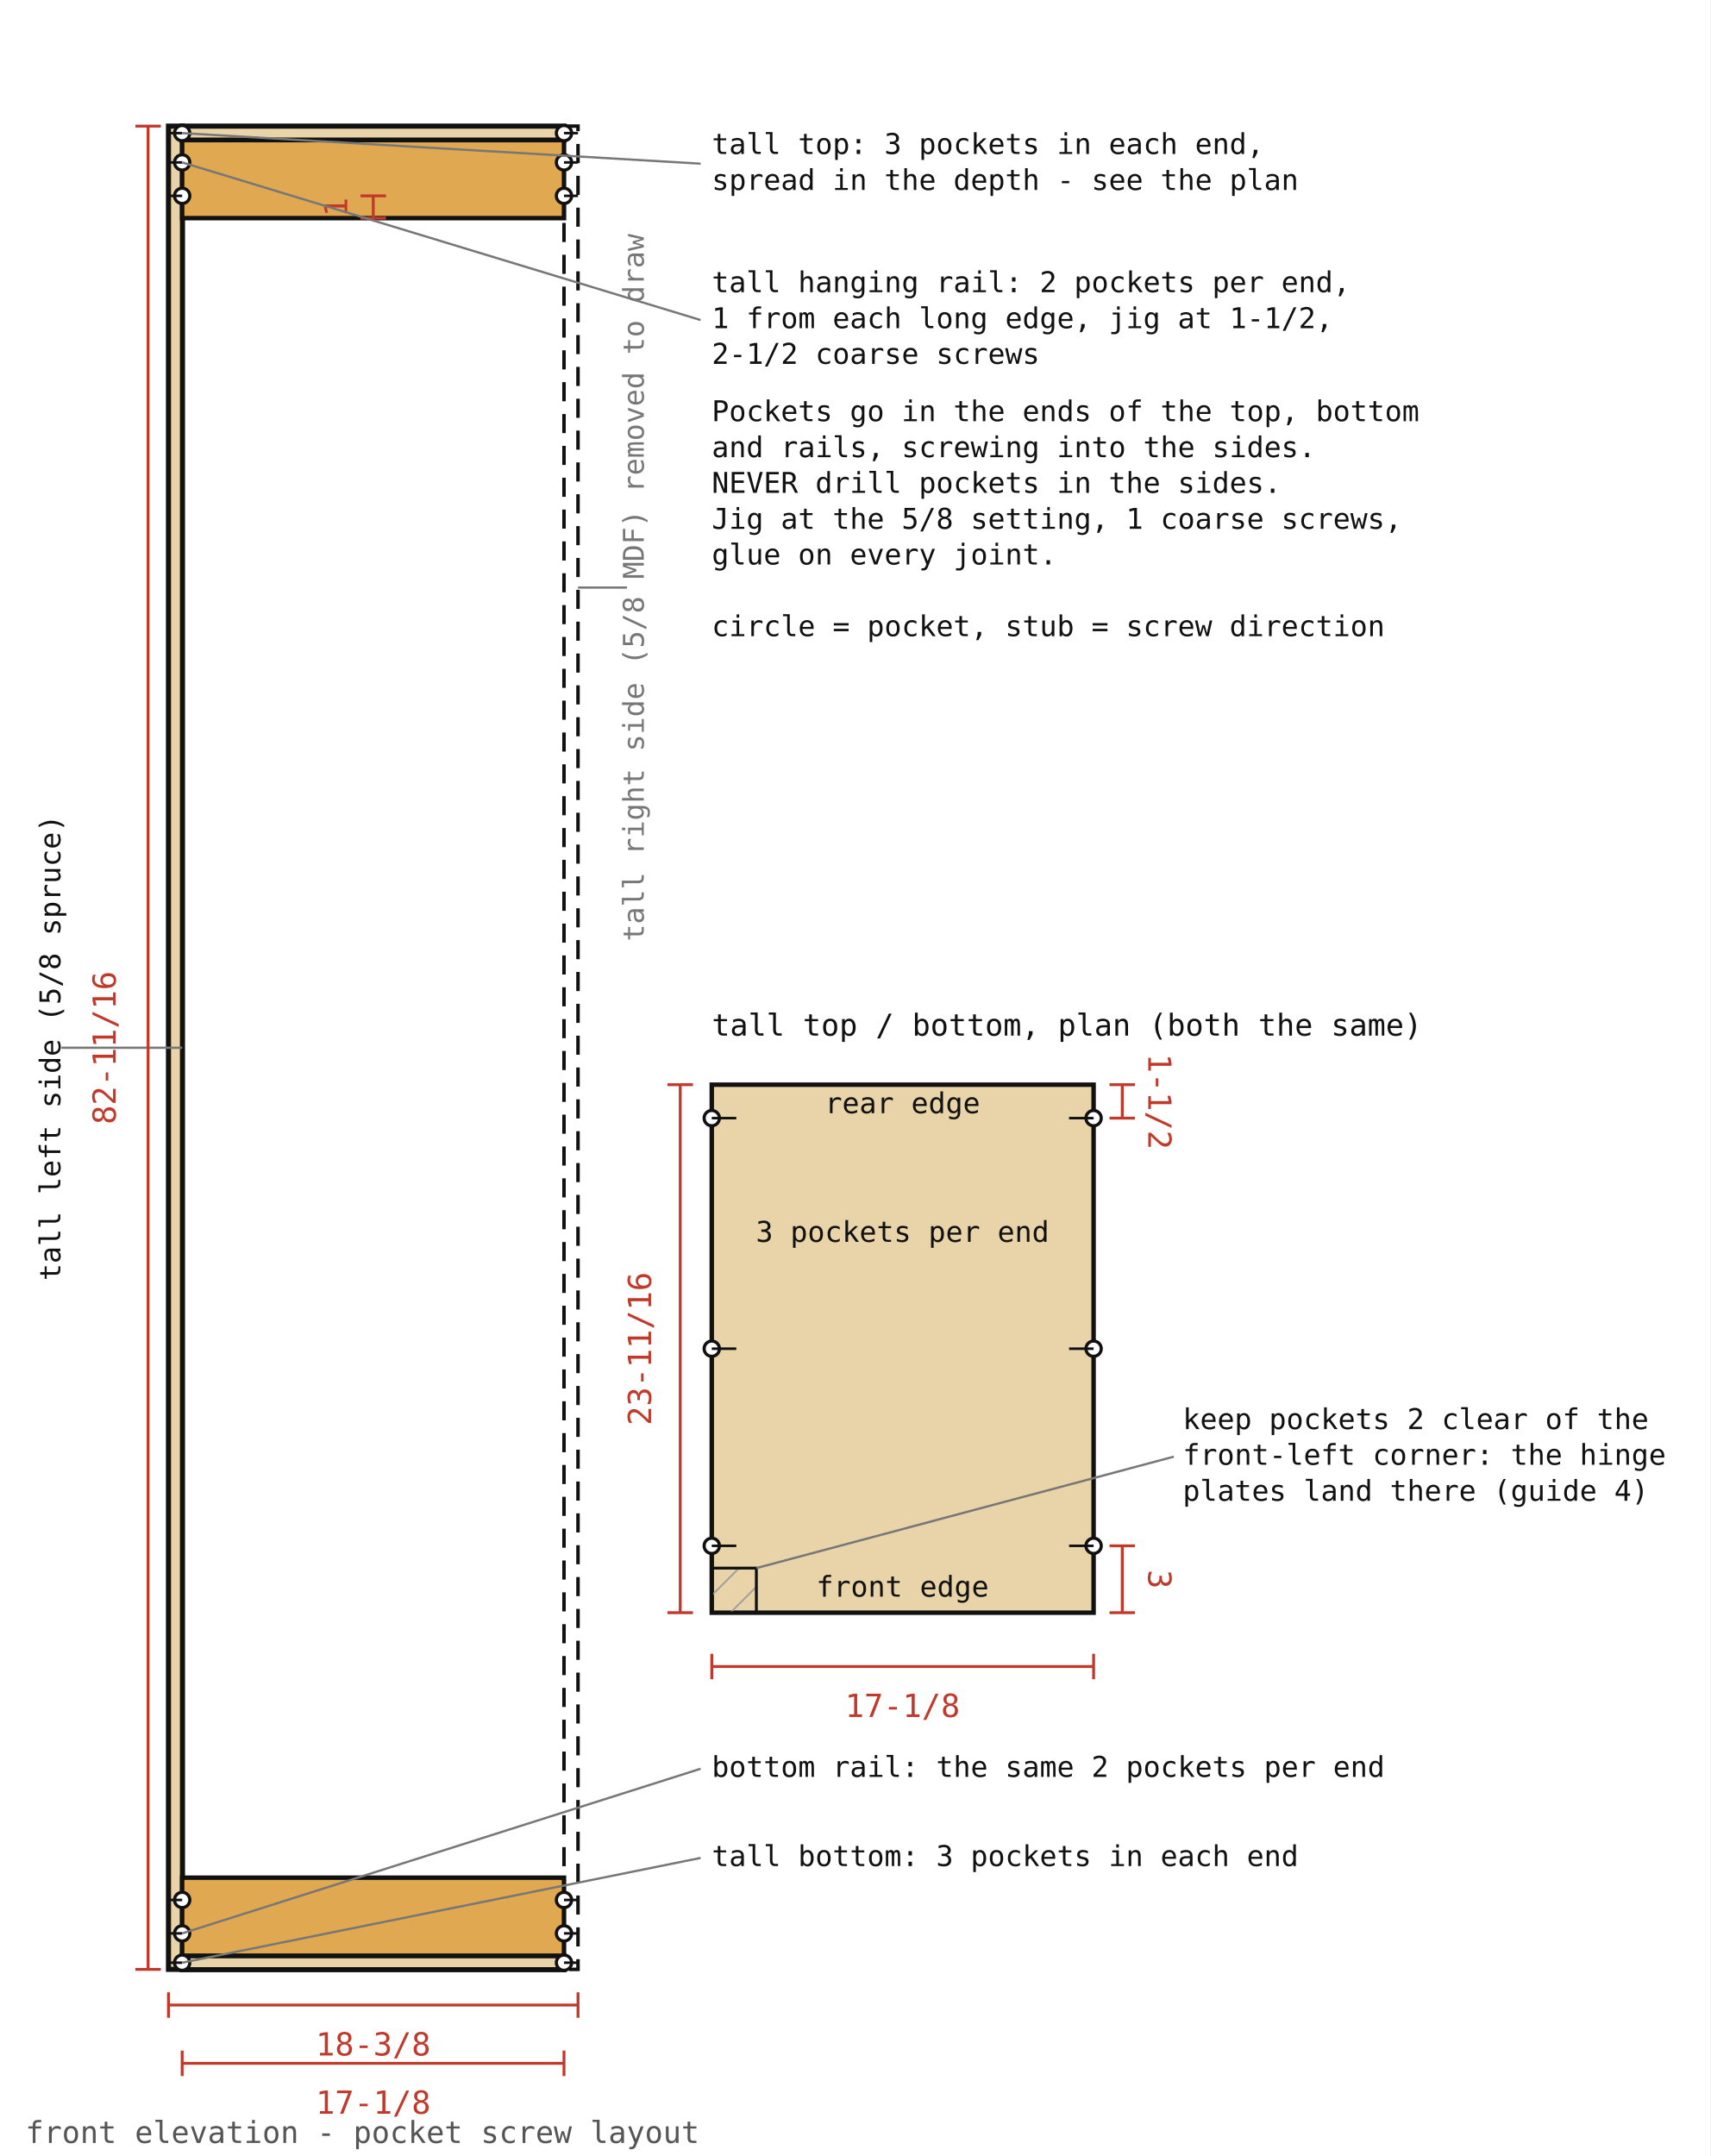
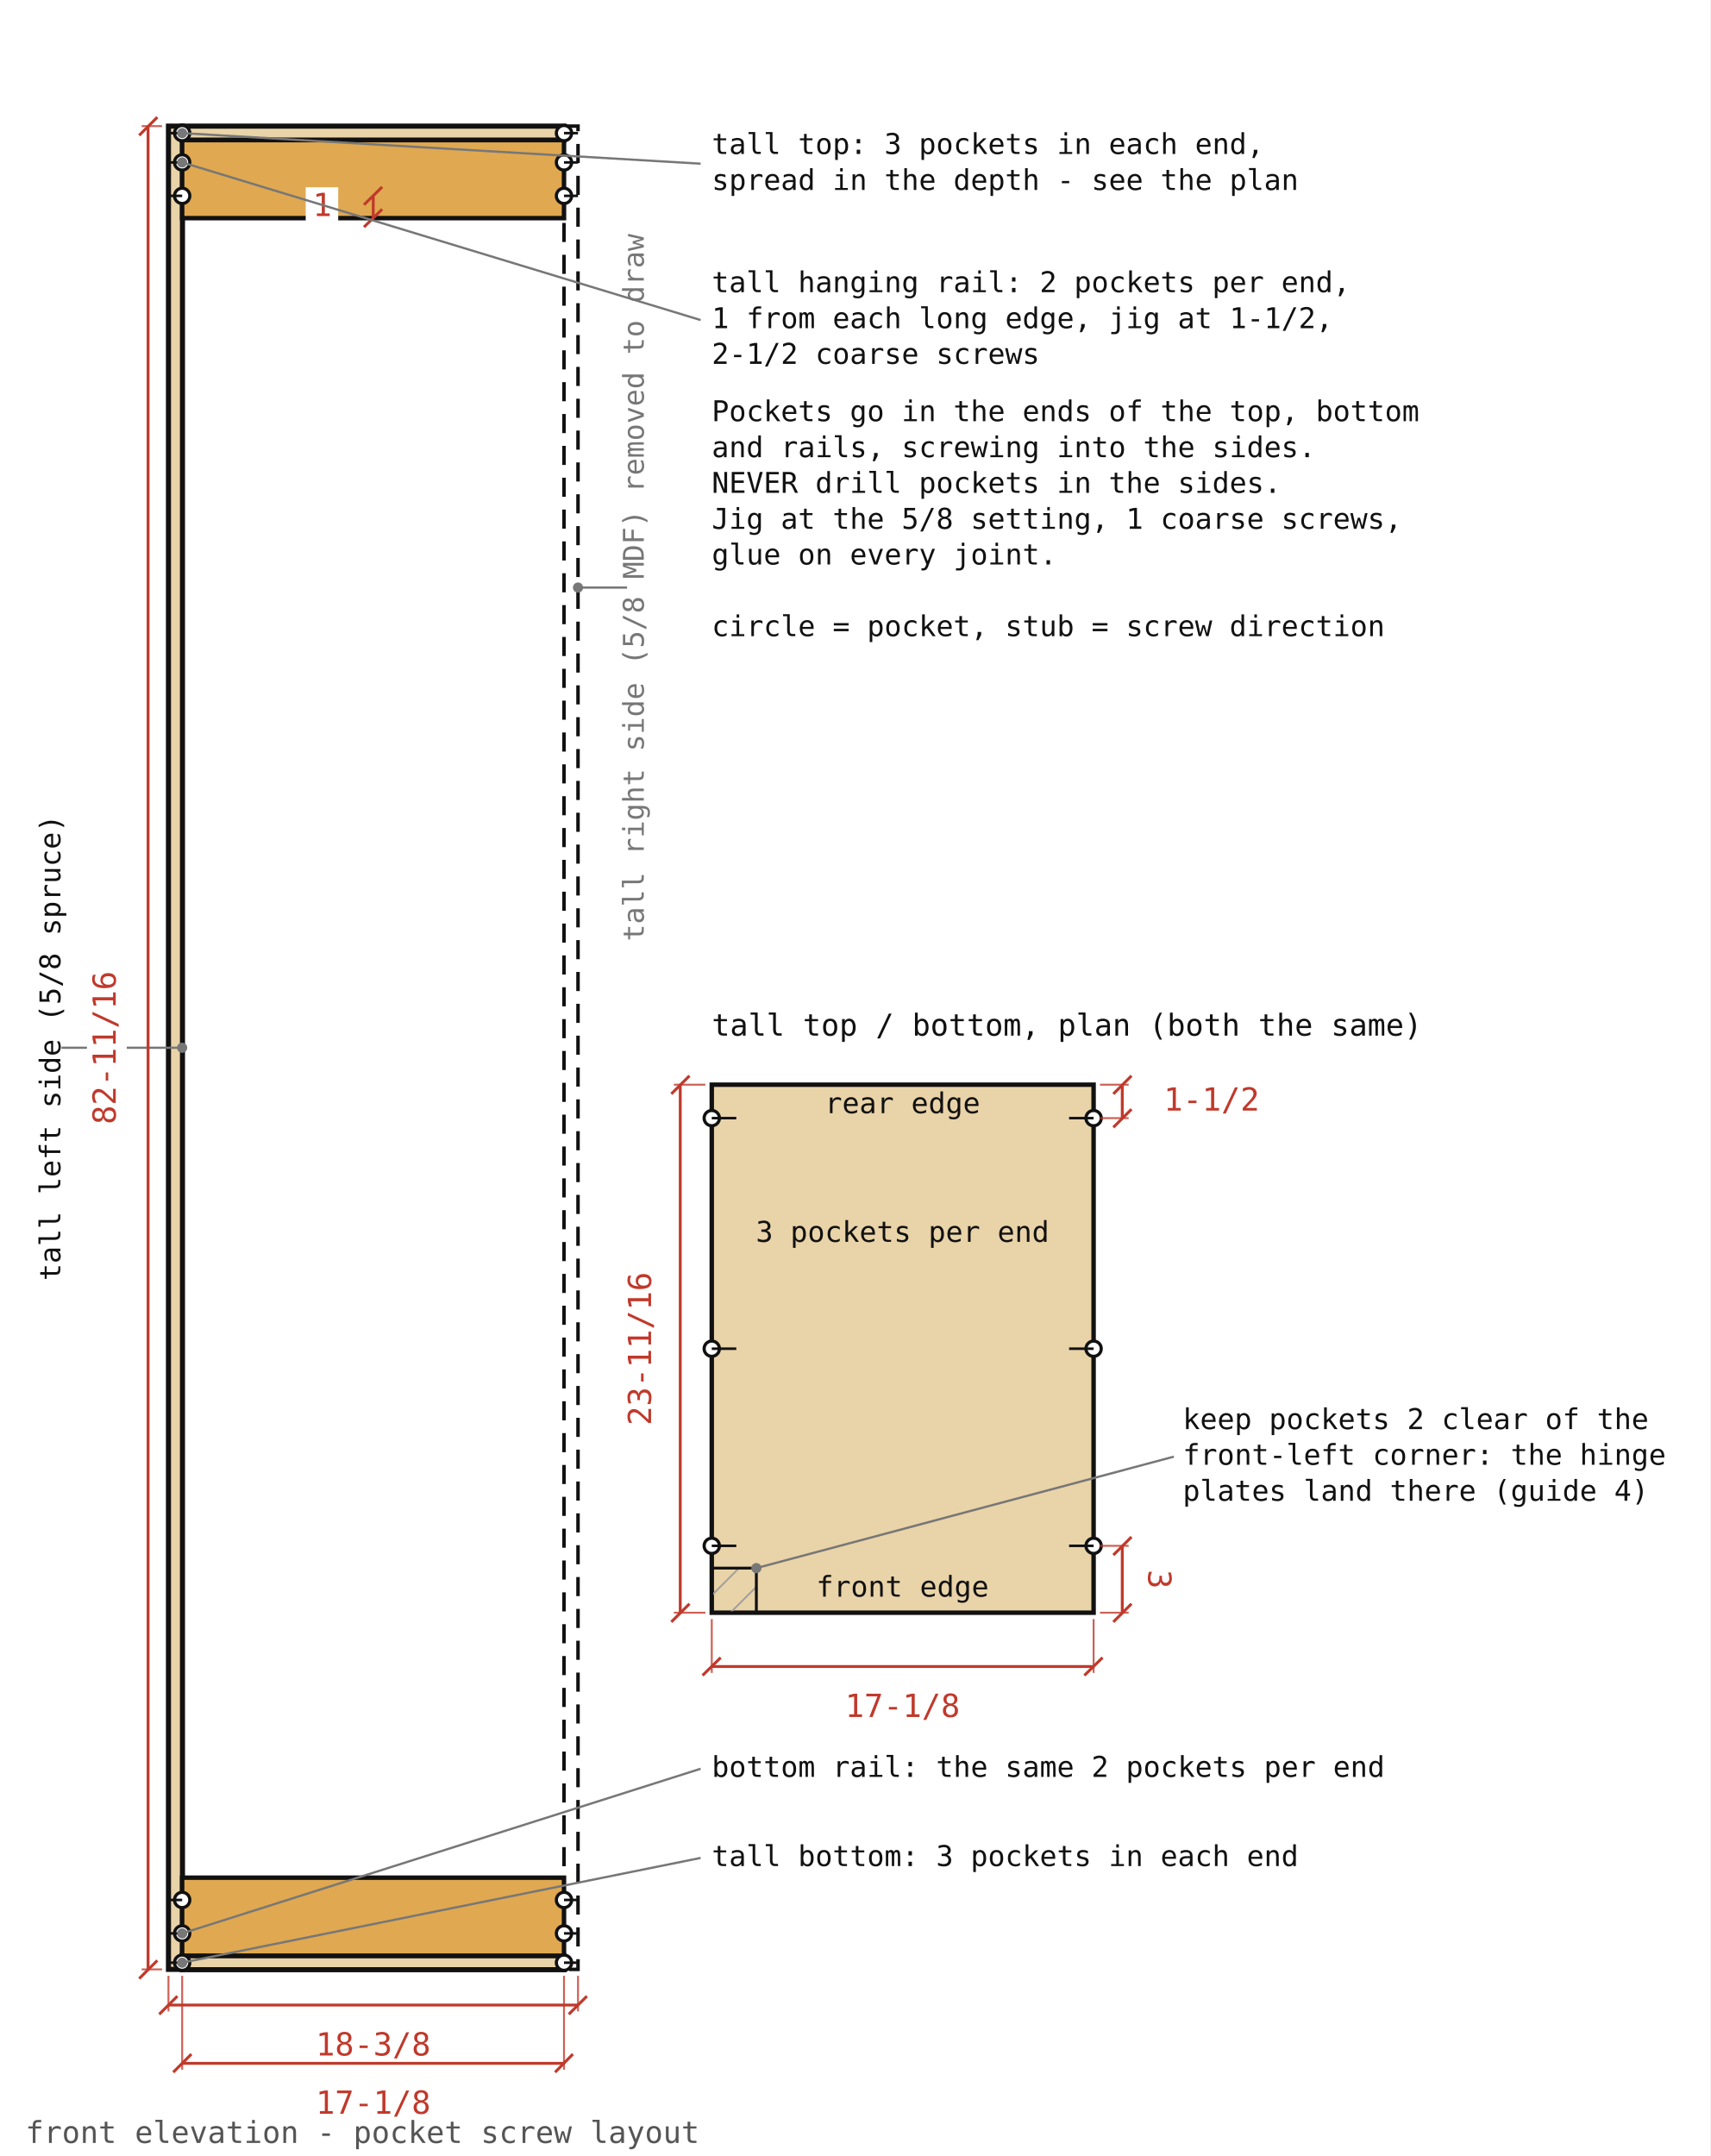
<svg xmlns="http://www.w3.org/2000/svg" viewBox="0 0 537 677" width="537" height="677">
  <defs>
    <pattern id="waste" width="8" height="8" patternUnits="userSpaceOnUse" patternTransform="rotate(45)">
      <line x1="0" y1="0" x2="0" y2="8" stroke="#999" stroke-width="1" />
    </pattern>
  </defs>
  <rect width="100%" height="100%" fill="white" />
  <rect x="52.9" y="39.6" width="4.4" height="578.8" fill="#e9d3a8" stroke="#111" stroke-width="1.6" opacity="1.0" />
  <rect x="177.1" y="39.6" width="4.4" height="578.8" fill="none" stroke="#111" stroke-width="1.1" opacity="1.0" stroke-dasharray="6,4" />
  <rect x="57.2" y="614.1" width="119.9" height="4.4" fill="#e9d3a8" stroke="#111" stroke-width="1.6" opacity="1.0" />
  <rect x="57.2" y="39.6" width="119.9" height="4.4" fill="#e9d3a8" stroke="#111" stroke-width="1.6" opacity="1.0" />
  <rect x="57.2" y="589.6" width="119.9" height="24.5" fill="#e0a850" stroke="#111" stroke-width="1.4" opacity="1.0" />
  <circle cx="57.2" cy="607.1" r="2.4" fill="white" stroke="#111" />
  <line x1="57.2" y1="607.1" x2="52.9" y2="607.1" stroke="#111" stroke-width="0.8" />
  <circle cx="177.1" cy="607.1" r="2.4" fill="white" stroke="#111" />
  <line x1="177.1" y1="607.1" x2="181.5" y2="607.1" stroke="#111" stroke-width="0.8" />
  <circle cx="57.2" cy="596.6" r="2.4" fill="white" stroke="#111" />
  <line x1="57.2" y1="596.6" x2="52.9" y2="596.6" stroke="#111" stroke-width="0.8" />
  <circle cx="177.1" cy="596.6" r="2.4" fill="white" stroke="#111" />
  <line x1="177.1" y1="596.6" x2="181.5" y2="596.6" stroke="#111" stroke-width="0.8" />
  <rect x="57.2" y="44.0" width="119.9" height="24.5" fill="#e0a850" stroke="#111" stroke-width="1.4" opacity="1.0" />
  <circle cx="57.2" cy="61.5" r="2.4" fill="white" stroke="#111" />
  <line x1="57.2" y1="61.5" x2="52.9" y2="61.5" stroke="#111" stroke-width="0.8" />
  <circle cx="177.1" cy="61.5" r="2.4" fill="white" stroke="#111" />
  <line x1="177.1" y1="61.5" x2="181.5" y2="61.5" stroke="#111" stroke-width="0.8" />
  <circle cx="57.2" cy="51.0" r="2.4" fill="white" stroke="#111" />
  <line x1="57.2" y1="51.0" x2="52.9" y2="51.0" stroke="#111" stroke-width="0.8" />
  <circle cx="177.1" cy="51.0" r="2.4" fill="white" stroke="#111" />
  <line x1="177.1" y1="51.0" x2="181.5" y2="51.0" stroke="#111" stroke-width="0.8" />
  <circle cx="57.2" cy="616.3" r="2.4" fill="white" stroke="#111" />
  <line x1="57.2" y1="616.3" x2="52.9" y2="616.3" stroke="#111" stroke-width="0.8" />
  <circle cx="177.1" cy="616.3" r="2.4" fill="white" stroke="#111" />
  <line x1="177.1" y1="616.3" x2="181.5" y2="616.3" stroke="#111" stroke-width="0.8" />
  <circle cx="57.2" cy="41.8" r="2.4" fill="white" stroke="#111" />
  <line x1="57.2" y1="41.8" x2="52.9" y2="41.8" stroke="#111" stroke-width="0.8" />
  <circle cx="177.1" cy="41.8" r="2.4" fill="white" stroke="#111" />
  <line x1="177.1" y1="41.8" x2="181.5" y2="41.8" stroke="#111" stroke-width="0.8" />
  <text x="16.4" y="329.0" font-size="9.0" text-anchor="middle" fill="#111" font-weight="normal" dominant-baseline="middle" font-family="Menlo, Consolas, monospace" transform="rotate(-90 16.4 329.0)">tall left side (5/8 spruce)</text>
-   <line x1="19.3" y1="329.0" x2="57.2" y2="329.0" stroke="#777" stroke-width="0.7" />
+   <line x1="57.2" y1="329.0" x2="19.3" y2="329.0" stroke="#777" stroke-width="0.7" />
+   <circle cx="57.2" cy="329.0" r="1.6" fill="#777" stroke="none" />
  <text x="199.6" y="184.5" font-size="9.0" text-anchor="middle" fill="#777" font-weight="normal" dominant-baseline="middle" font-family="Menlo, Consolas, monospace" transform="rotate(-90 199.6 184.5)">tall right side (5/8 MDF) removed to draw</text>
-   <line x1="196.9" y1="184.5" x2="181.5" y2="184.5" stroke="#777" stroke-width="0.7" />
+   <line x1="181.5" y1="184.5" x2="196.9" y2="184.5" stroke="#777" stroke-width="0.7" />
+   <circle cx="181.5" cy="184.5" r="1.6" fill="#777" stroke="none" />
  <line x1="52.9" y1="629.6" x2="181.5" y2="629.6" stroke="#c0392b" stroke-width="0.9" />
-   <line x1="52.9" y1="625.6" x2="52.9" y2="633.6" stroke="#c0392b" stroke-width="0.9" />
-   <line x1="181.5" y1="625.6" x2="181.5" y2="633.6" stroke="#c0392b" stroke-width="0.9" />
+   <line x1="50.0" y1="632.5" x2="55.7" y2="626.8" stroke="#c0392b" stroke-width="0.9" />
+   <line x1="178.6" y1="632.5" x2="184.3" y2="626.8" stroke="#c0392b" stroke-width="0.9" />
+   <line x1="52.9" y1="620.4" x2="52.9" y2="631.6" stroke="#c0392b" stroke-width="0.6" opacity="0.8" />
+   <line x1="181.5" y1="620.4" x2="181.5" y2="631.6" stroke="#c0392b" stroke-width="0.6" opacity="0.8" />
+   <rect x="96.6" y="636.4" width="41.2" height="12.5" fill="white" stroke="none" />
  <text x="117.2" y="642.6" font-size="10" text-anchor="middle" fill="#c0392b" font-weight="normal" dominant-baseline="middle" font-family="Menlo, Consolas, monospace">18-3/8</text>
  <line x1="57.2" y1="647.9" x2="177.1" y2="647.9" stroke="#c0392b" stroke-width="0.9" />
-   <line x1="57.2" y1="643.9" x2="57.2" y2="651.9" stroke="#c0392b" stroke-width="0.9" />
-   <line x1="177.1" y1="643.9" x2="177.1" y2="651.9" stroke="#c0392b" stroke-width="0.9" />
+   <line x1="54.4" y1="650.7" x2="60.1" y2="645.0" stroke="#c0392b" stroke-width="0.9" />
+   <line x1="174.3" y1="650.7" x2="179.9" y2="645.0" stroke="#c0392b" stroke-width="0.9" />
+   <line x1="57.2" y1="620.4" x2="57.2" y2="649.9" stroke="#c0392b" stroke-width="0.6" opacity="0.8" />
+   <line x1="177.1" y1="620.4" x2="177.1" y2="649.9" stroke="#c0392b" stroke-width="0.6" opacity="0.8" />
+   <rect x="96.6" y="654.6" width="41.2" height="12.5" fill="white" stroke="none" />
  <text x="117.2" y="660.9" font-size="10" text-anchor="middle" fill="#c0392b" font-weight="normal" dominant-baseline="middle" font-family="Menlo, Consolas, monospace">17-1/8</text>
  <line x1="46.5" y1="618.4" x2="46.5" y2="39.6" stroke="#c0392b" stroke-width="0.9" />
-   <line x1="42.5" y1="618.4" x2="50.5" y2="618.4" stroke="#c0392b" stroke-width="0.9" />
-   <line x1="42.5" y1="39.6" x2="50.5" y2="39.6" stroke="#c0392b" stroke-width="0.9" />
+   <line x1="43.7" y1="621.3" x2="49.4" y2="615.6" stroke="#c0392b" stroke-width="0.9" />
+   <line x1="43.7" y1="42.5" x2="49.4" y2="36.8" stroke="#c0392b" stroke-width="0.9" />
+   <line x1="50.9" y1="618.4" x2="44.5" y2="618.4" stroke="#c0392b" stroke-width="0.6" opacity="0.8" />
+   <line x1="50.9" y1="39.6" x2="44.5" y2="39.6" stroke="#c0392b" stroke-width="0.6" opacity="0.8" />
+   <rect x="6.7" y="322.8" width="53.6" height="12.5" fill="white" stroke="none" transform="rotate(-90 33.5 329.0)" />
  <text x="33.5" y="329.0" font-size="10" text-anchor="middle" fill="#c0392b" dominant-baseline="middle" font-family="Menlo, Consolas, monospace" transform="rotate(-90 33.5 329.0)">82-11/16</text>
  <line x1="117.2" y1="68.5" x2="117.2" y2="61.5" stroke="#c0392b" stroke-width="0.9" />
-   <line x1="113.2" y1="68.5" x2="121.2" y2="68.5" stroke="#c0392b" stroke-width="0.9" />
-   <line x1="113.2" y1="61.5" x2="121.2" y2="61.5" stroke="#c0392b" stroke-width="0.9" />
-   <text x="106.2" y="65.0" font-size="10" text-anchor="middle" fill="#c0392b" dominant-baseline="middle" font-family="Menlo, Consolas, monospace" transform="rotate(-90 106.2 65.0)">1</text>
+   <line x1="114.3" y1="71.3" x2="120.0" y2="65.7" stroke="#c0392b" stroke-width="0.9" />
+   <line x1="114.3" y1="64.3" x2="120.0" y2="58.7" stroke="#c0392b" stroke-width="0.9" />
+   <rect x="96.0" y="58.8" width="10.2" height="12.5" fill="white" stroke="none" />
+   <text x="104.2" y="65.0" font-size="10" text-anchor="end" fill="#c0392b" dominant-baseline="middle" font-family="Menlo, Consolas, monospace">1</text>
  <line x1="57.2" y1="41.8" x2="220.0" y2="51.4" stroke="#777" stroke-width="0.7" />
+   <circle cx="57.2" cy="41.8" r="1.6" fill="#777" stroke="none" />
  <text x="223.5" y="45.8" font-size="9.0" text-anchor="start" fill="#111" font-weight="normal" dominant-baseline="middle" font-family="Menlo, Consolas, monospace">tall top: 3 pockets in each end,</text>
  <text x="223.5" y="57.1" font-size="9.0" text-anchor="start" fill="#111" font-weight="normal" dominant-baseline="middle" font-family="Menlo, Consolas, monospace">spread in the depth - see the plan</text>
  <line x1="57.2" y1="51.0" x2="220.0" y2="100.5" stroke="#777" stroke-width="0.7" />
+   <circle cx="57.2" cy="51.0" r="1.6" fill="#777" stroke="none" />
  <text x="223.5" y="89.2" font-size="9.0" text-anchor="start" fill="#111" font-weight="normal" dominant-baseline="middle" font-family="Menlo, Consolas, monospace">tall hanging rail: 2 pockets per end,</text>
  <text x="223.5" y="100.5" font-size="9.0" text-anchor="start" fill="#111" font-weight="normal" dominant-baseline="middle" font-family="Menlo, Consolas, monospace">1 from each long edge, jig at 1-1/2,</text>
  <text x="223.5" y="111.7" font-size="9.0" text-anchor="start" fill="#111" font-weight="normal" dominant-baseline="middle" font-family="Menlo, Consolas, monospace">2-1/2 coarse screws</text>
  <line x1="57.2" y1="607.1" x2="220.0" y2="555.4" stroke="#777" stroke-width="0.7" />
+   <circle cx="57.2" cy="607.1" r="1.6" fill="#777" stroke="none" />
  <text x="223.5" y="555.4" font-size="9.0" text-anchor="start" fill="#111" font-weight="normal" dominant-baseline="middle" font-family="Menlo, Consolas, monospace">bottom rail: the same 2 pockets per end</text>
  <line x1="57.2" y1="616.3" x2="220.0" y2="583.4" stroke="#777" stroke-width="0.7" />
+   <circle cx="57.2" cy="616.3" r="1.6" fill="#777" stroke="none" />
  <text x="223.5" y="583.4" font-size="9.0" text-anchor="start" fill="#111" font-weight="normal" dominant-baseline="middle" font-family="Menlo, Consolas, monospace">tall bottom: 3 pockets in each end</text>
  <text x="223.5" y="129.7" font-size="9.0" text-anchor="start" fill="#111" font-weight="normal" dominant-baseline="middle" font-family="Menlo, Consolas, monospace">Pockets go in the ends of the top, bottom</text>
  <text x="223.5" y="141.0" font-size="9.0" text-anchor="start" fill="#111" font-weight="normal" dominant-baseline="middle" font-family="Menlo, Consolas, monospace">and rails, screwing into the sides.</text>
  <text x="223.5" y="152.2" font-size="9.0" text-anchor="start" fill="#111" font-weight="normal" dominant-baseline="middle" font-family="Menlo, Consolas, monospace">NEVER drill pockets in the sides.</text>
  <text x="223.5" y="163.5" font-size="9.0" text-anchor="start" fill="#111" font-weight="normal" dominant-baseline="middle" font-family="Menlo, Consolas, monospace">Jig at the 5/8 setting, 1 coarse screws,</text>
  <text x="223.5" y="174.7" font-size="9.0" text-anchor="start" fill="#111" font-weight="normal" dominant-baseline="middle" font-family="Menlo, Consolas, monospace">glue on every joint.</text>
  <text x="223.5" y="186.0" font-size="9.0" text-anchor="start" fill="#111" font-weight="normal" dominant-baseline="middle" font-family="Menlo, Consolas, monospace" />
  <text x="223.5" y="197.2" font-size="9.0" text-anchor="start" fill="#111" font-weight="normal" dominant-baseline="middle" font-family="Menlo, Consolas, monospace">circle = pocket, stub = screw direction</text>
  <rect x="223.5" y="340.6" width="119.9" height="165.8" fill="#e9d3a8" stroke="#111" stroke-width="1.4" opacity="1.0" />
  <rect x="223.5" y="492.4" width="14.0" height="14.0" fill="url(#waste)" stroke="#111" stroke-width="0.9" opacity="1.0" />
  <circle cx="223.5" cy="351.1" r="2.4" fill="white" stroke="#111" />
  <line x1="223.5" y1="351.1" x2="231.2" y2="351.1" stroke="#111" stroke-width="0.8" />
  <circle cx="343.4" cy="351.1" r="2.4" fill="white" stroke="#111" />
  <line x1="343.4" y1="351.1" x2="335.7" y2="351.1" stroke="#111" stroke-width="0.8" />
  <circle cx="223.5" cy="423.5" r="2.4" fill="white" stroke="#111" />
  <line x1="223.5" y1="423.5" x2="231.2" y2="423.5" stroke="#111" stroke-width="0.8" />
  <circle cx="343.4" cy="423.5" r="2.4" fill="white" stroke="#111" />
  <line x1="343.4" y1="423.5" x2="335.7" y2="423.5" stroke="#111" stroke-width="0.8" />
  <circle cx="223.5" cy="485.4" r="2.4" fill="white" stroke="#111" />
  <line x1="223.5" y1="485.4" x2="231.2" y2="485.4" stroke="#111" stroke-width="0.8" />
  <circle cx="343.4" cy="485.4" r="2.4" fill="white" stroke="#111" />
  <line x1="343.4" y1="485.4" x2="335.7" y2="485.4" stroke="#111" stroke-width="0.8" />
  <text x="223.5" y="322.5" font-size="9.5" text-anchor="start" fill="#111" font-weight="normal" dominant-baseline="middle" font-family="Menlo, Consolas, monospace">tall top / bottom, plan (both the same)</text>
  <text x="283.4" y="347.0" font-size="9.0" text-anchor="middle" fill="#111" font-weight="normal" dominant-baseline="middle" font-family="Menlo, Consolas, monospace">rear edge</text>
  <text x="283.4" y="498.8" font-size="9.0" text-anchor="middle" fill="#111" font-weight="normal" dominant-baseline="middle" font-family="Menlo, Consolas, monospace">front edge</text>
  <text x="283.4" y="387.4" font-size="9.0" text-anchor="middle" fill="#111" font-weight="normal" dominant-baseline="middle" font-family="Menlo, Consolas, monospace">3 pockets per end</text>
  <line x1="223.5" y1="523.3" x2="343.4" y2="523.3" stroke="#c0392b" stroke-width="0.9" />
-   <line x1="223.5" y1="519.3" x2="223.5" y2="527.3" stroke="#c0392b" stroke-width="0.9" />
-   <line x1="343.4" y1="519.3" x2="343.4" y2="527.3" stroke="#c0392b" stroke-width="0.9" />
+   <line x1="220.6" y1="526.1" x2="226.3" y2="520.5" stroke="#c0392b" stroke-width="0.9" />
+   <line x1="340.5" y1="526.1" x2="346.2" y2="520.5" stroke="#c0392b" stroke-width="0.9" />
+   <line x1="223.5" y1="508.4" x2="223.5" y2="525.3" stroke="#c0392b" stroke-width="0.6" opacity="0.8" />
+   <line x1="343.4" y1="508.4" x2="343.4" y2="525.3" stroke="#c0392b" stroke-width="0.6" opacity="0.8" />
+   <rect x="262.8" y="530.0" width="41.2" height="12.5" fill="white" stroke="none" />
  <text x="283.4" y="536.3" font-size="10" text-anchor="middle" fill="#c0392b" font-weight="normal" dominant-baseline="middle" font-family="Menlo, Consolas, monospace">17-1/8</text>
  <line x1="213.6" y1="506.4" x2="213.6" y2="340.6" stroke="#c0392b" stroke-width="0.9" />
-   <line x1="209.6" y1="506.4" x2="217.6" y2="506.4" stroke="#c0392b" stroke-width="0.9" />
-   <line x1="209.6" y1="340.6" x2="217.6" y2="340.6" stroke="#c0392b" stroke-width="0.9" />
+   <line x1="210.8" y1="509.3" x2="216.5" y2="503.6" stroke="#c0392b" stroke-width="0.9" />
+   <line x1="210.8" y1="343.5" x2="216.5" y2="337.8" stroke="#c0392b" stroke-width="0.9" />
+   <line x1="221.5" y1="506.4" x2="211.6" y2="506.4" stroke="#c0392b" stroke-width="0.6" opacity="0.8" />
+   <line x1="221.5" y1="340.6" x2="211.6" y2="340.6" stroke="#c0392b" stroke-width="0.6" opacity="0.8" />
+   <rect x="174.8" y="417.3" width="53.6" height="12.5" fill="white" stroke="none" transform="rotate(-90 201.6 423.5)" />
  <text x="201.6" y="423.5" font-size="10" text-anchor="middle" fill="#c0392b" dominant-baseline="middle" font-family="Menlo, Consolas, monospace" transform="rotate(-90 201.6 423.5)">23-11/16</text>
  <line x1="352.4" y1="351.1" x2="352.4" y2="340.6" stroke="#c0392b" stroke-width="0.9" />
-   <line x1="348.4" y1="351.1" x2="356.4" y2="351.1" stroke="#c0392b" stroke-width="0.9" />
-   <line x1="348.4" y1="340.6" x2="356.4" y2="340.6" stroke="#c0392b" stroke-width="0.9" />
-   <text x="363.4" y="345.9" font-size="10" text-anchor="middle" fill="#c0392b" dominant-baseline="middle" font-family="Menlo, Consolas, monospace" transform="rotate(90 363.4 345.9)">1-1/2</text>
+   <line x1="349.6" y1="354.0" x2="355.3" y2="348.3" stroke="#c0392b" stroke-width="0.9" />
+   <line x1="349.6" y1="343.5" x2="355.3" y2="337.8" stroke="#c0392b" stroke-width="0.9" />
+   <line x1="345.4" y1="351.1" x2="354.4" y2="351.1" stroke="#c0392b" stroke-width="0.6" opacity="0.8" />
+   <line x1="345.4" y1="340.6" x2="354.4" y2="340.6" stroke="#c0392b" stroke-width="0.6" opacity="0.8" />
+   <rect x="363.4" y="339.6" width="35.0" height="12.5" fill="white" stroke="none" />
+   <text x="365.4" y="345.9" font-size="10" text-anchor="start" fill="#c0392b" dominant-baseline="middle" font-family="Menlo, Consolas, monospace">1-1/2</text>
  <line x1="352.4" y1="506.4" x2="352.4" y2="485.4" stroke="#c0392b" stroke-width="0.9" />
-   <line x1="348.4" y1="506.4" x2="356.4" y2="506.4" stroke="#c0392b" stroke-width="0.9" />
-   <line x1="348.4" y1="485.4" x2="356.4" y2="485.4" stroke="#c0392b" stroke-width="0.9" />
+   <line x1="349.6" y1="509.3" x2="355.3" y2="503.6" stroke="#c0392b" stroke-width="0.9" />
+   <line x1="349.6" y1="488.3" x2="355.3" y2="482.6" stroke="#c0392b" stroke-width="0.9" />
+   <line x1="345.4" y1="506.4" x2="354.4" y2="506.4" stroke="#c0392b" stroke-width="0.6" opacity="0.8" />
+   <line x1="345.4" y1="485.4" x2="354.4" y2="485.4" stroke="#c0392b" stroke-width="0.6" opacity="0.8" />
+   <rect x="358.3" y="489.7" width="10.2" height="12.5" fill="white" stroke="none" transform="rotate(90 363.4 495.9)" />
  <text x="363.4" y="495.9" font-size="10" text-anchor="middle" fill="#c0392b" dominant-baseline="middle" font-family="Menlo, Consolas, monospace" transform="rotate(90 363.4 495.9)">3</text>
  <line x1="237.5" y1="492.4" x2="368.6" y2="457.4" stroke="#777" stroke-width="0.7" />
+   <circle cx="237.5" cy="492.4" r="1.6" fill="#777" stroke="none" />
  <text x="371.4" y="446.2" font-size="9.0" text-anchor="start" fill="#111" font-weight="normal" dominant-baseline="middle" font-family="Menlo, Consolas, monospace">keep pockets 2 clear of the</text>
  <text x="371.4" y="457.4" font-size="9.0" text-anchor="start" fill="#111" font-weight="normal" dominant-baseline="middle" font-family="Menlo, Consolas, monospace">front-left corner: the hinge</text>
  <text x="371.4" y="468.7" font-size="9.0" text-anchor="start" fill="#111" font-weight="normal" dominant-baseline="middle" font-family="Menlo, Consolas, monospace">plates land there (guide 4)</text>
  <text x="8.0" y="670.2" font-size="9.5" text-anchor="start" fill="#555" font-weight="normal" dominant-baseline="middle" font-family="Menlo, Consolas, monospace">front elevation - pocket screw layout</text>
</svg>
